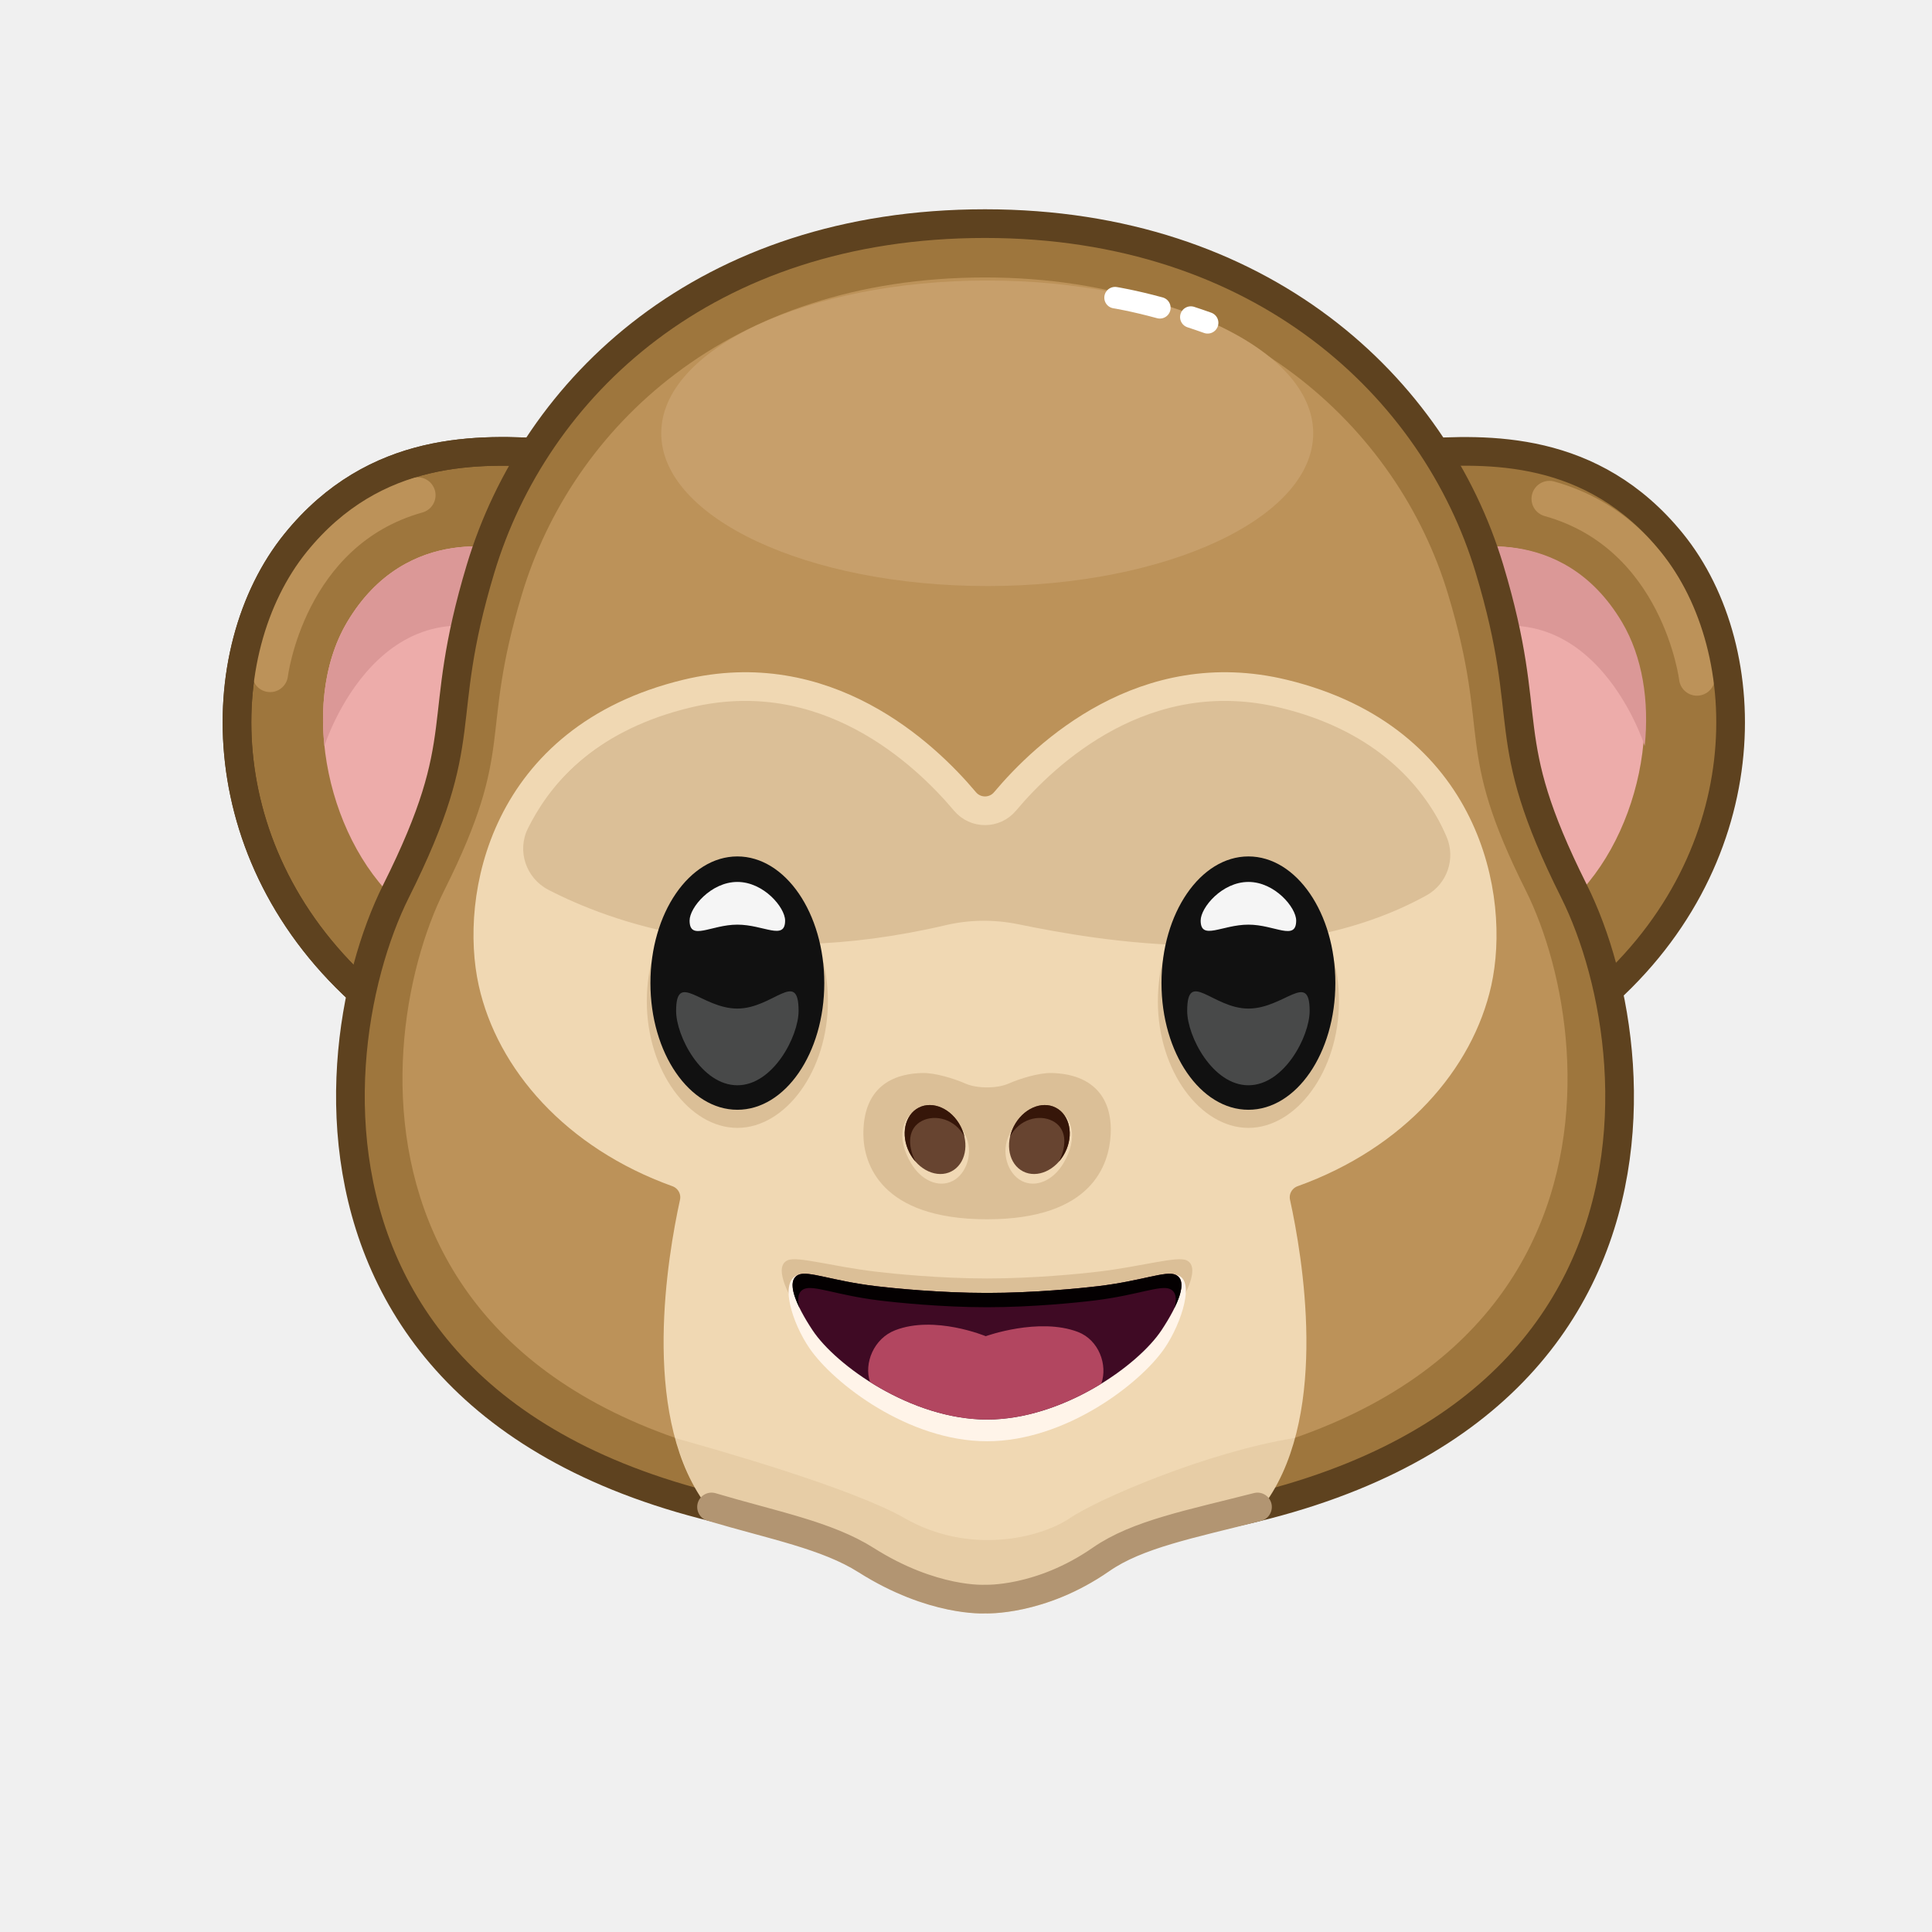
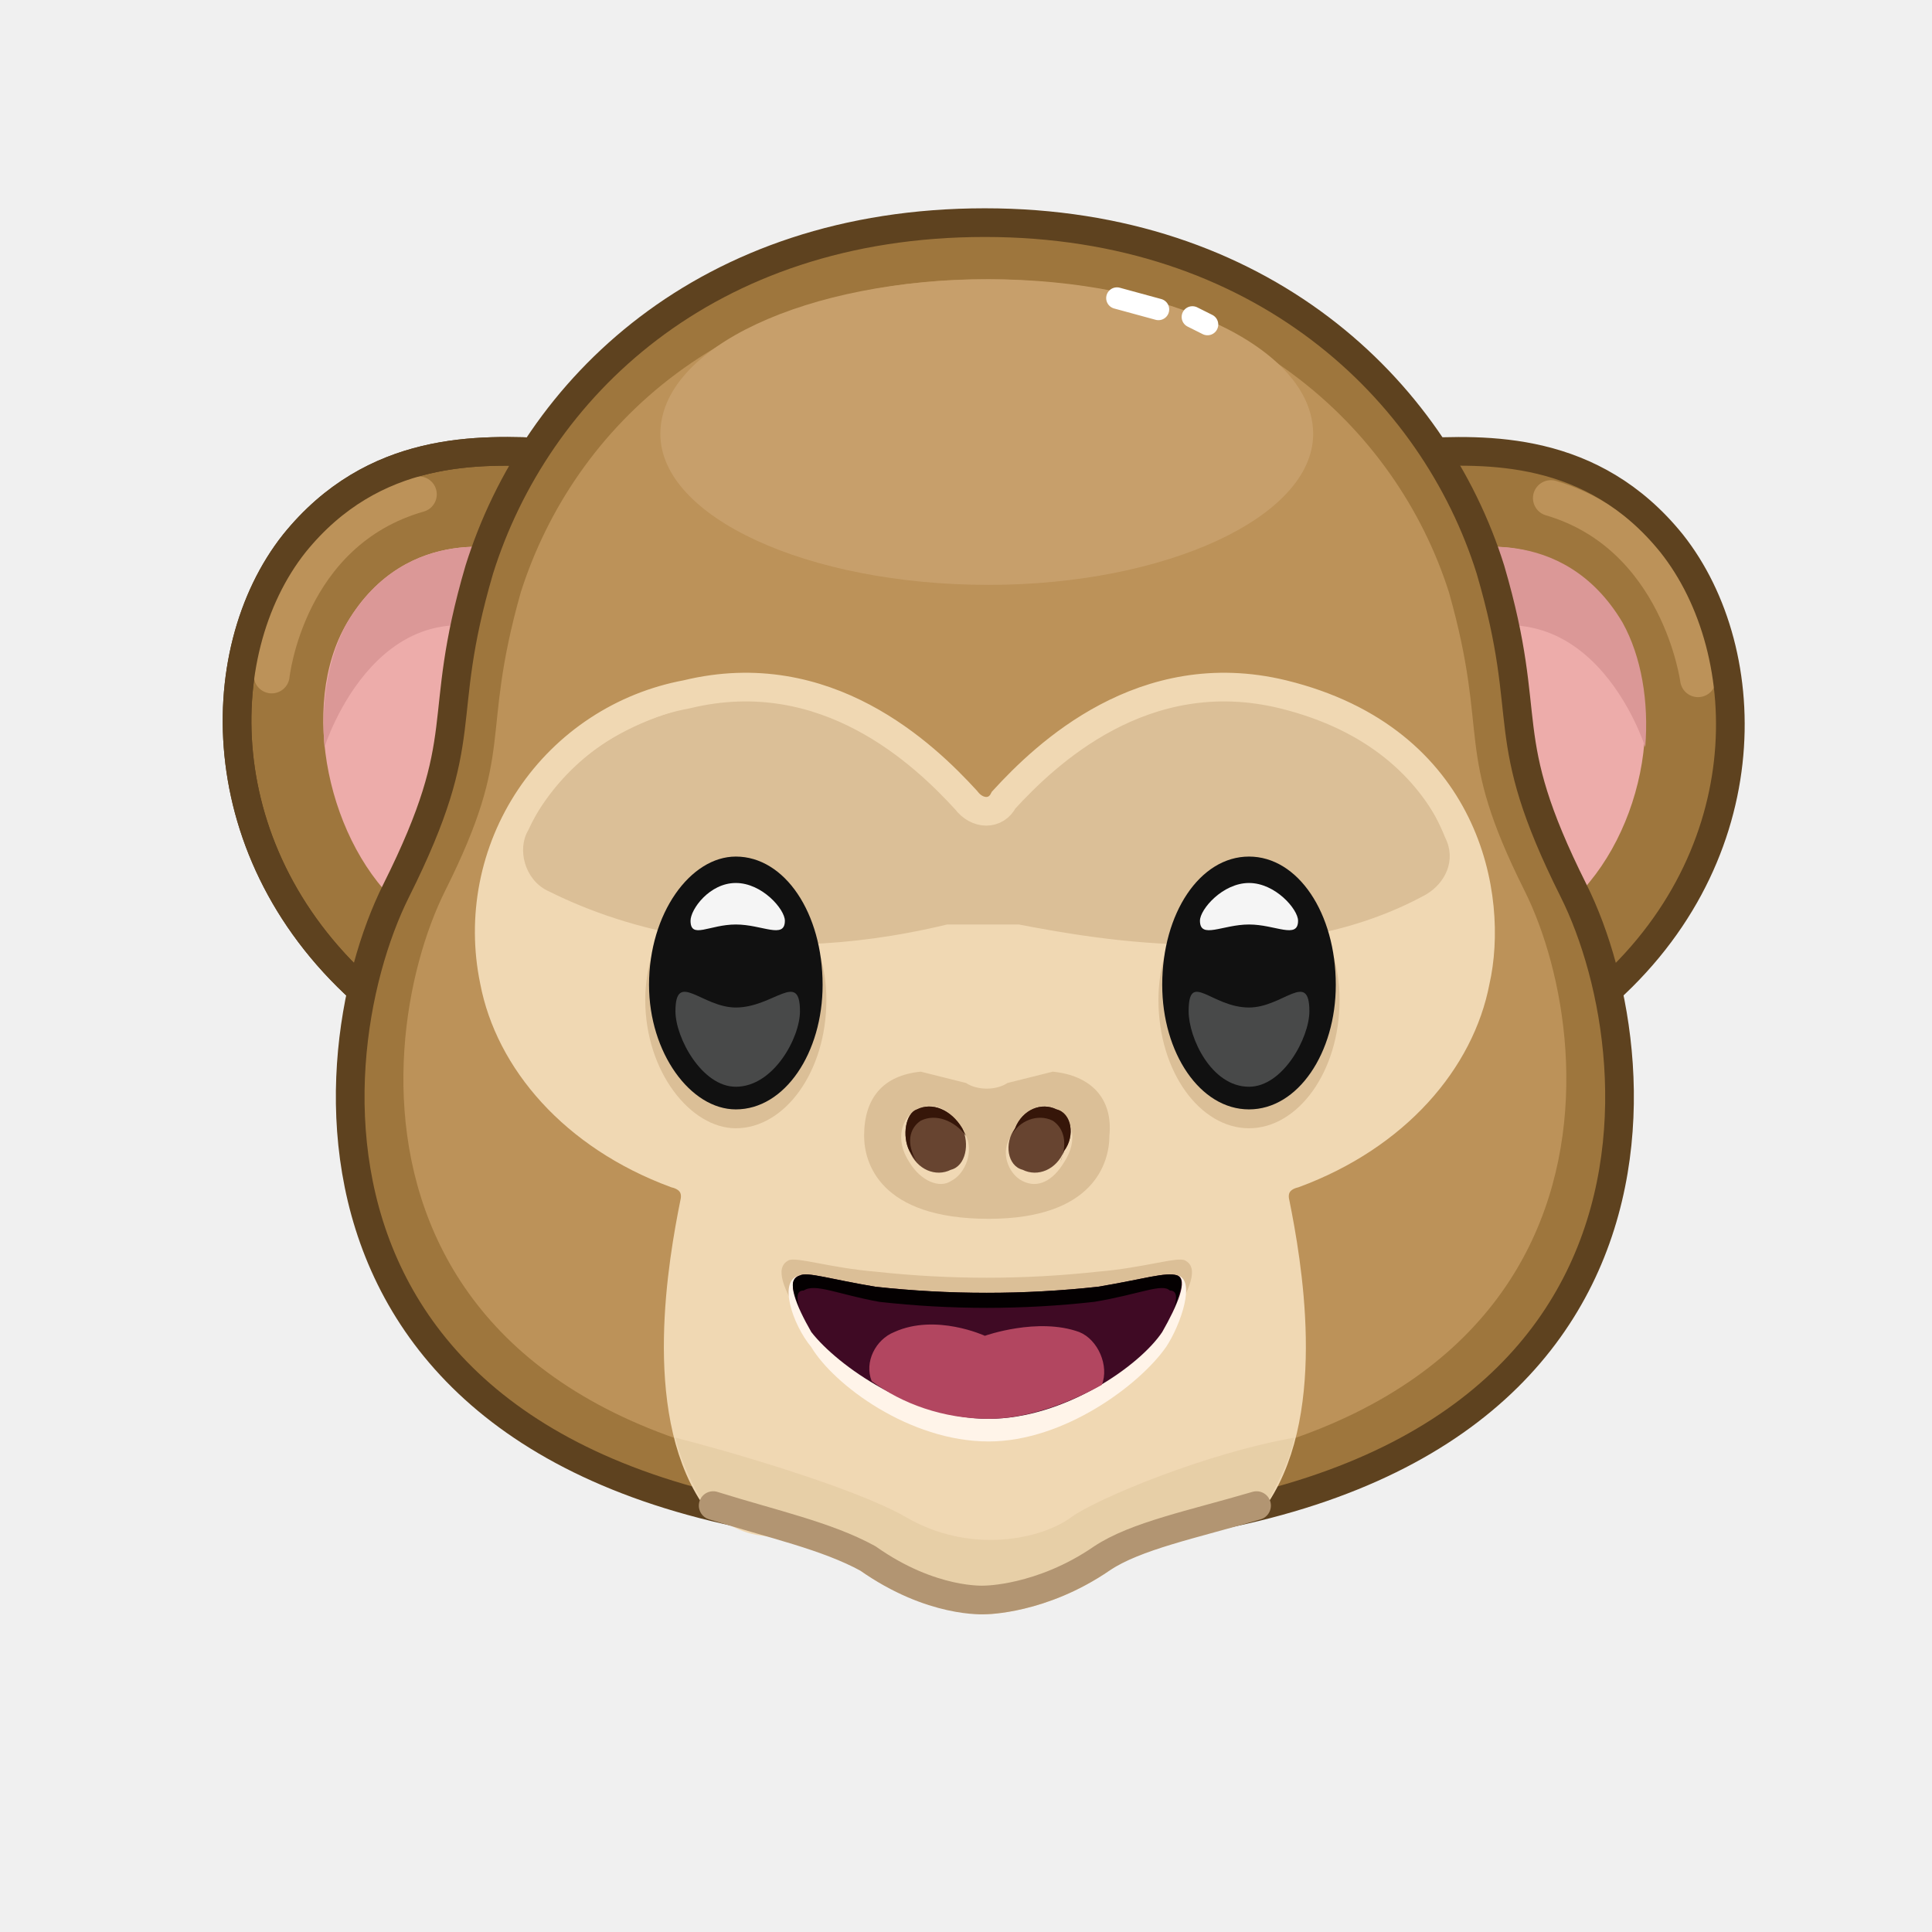
- <svg xmlns="http://www.w3.org/2000/svg" width="512" height="512" viewBox="0 0 512 512" version="1.1" id="password_close" style="fill: none; stroke: none">
-   <defs />
-   <g id="g_1" opacity="0.0" transform="translate(90.835, 246.961) scale(-1.0, 1.0)" style="">
-     <g id="g_2" style="fill-opacity:1.0;fill:rgb(158, 118, 61)">
-       <path d="M 65.863,-40.638 C 68.371,-28.675 75.12,-12.291 77.433,5.71 C 81.623,38.311 88.953,70.579 111.84,88 C 118.822,93.183 126.026,101.873 128.118,112.846 C 129.634,120.798 129.203,127.265 105.181,146.531 C 134.96,133.503 131.512,131.353 146.032,119.066 C 140.929,97.736 182.511,99.034 182.157,92.577 C 181.521,81.189 184.936,71.54 187.704,65.73 C 189.079,63.82 190.19,61.86 190.988,59.839 C 190.988,59.839 202.073,41.48 198.132,12.723 C 194.282,-15.337 179.378,-47.903 159.291,-46.509 C 159.291,-46.509 142.316,-82.884 124.644,-91.553 C 111.357,-98.06 103.172,-89.472 102.475,-82.197 C 102.475,-82.197 112.328,-100.918 100.203,-100.544 C 88.078,-100.17 83.237,-88.045 84.965,-75.92 C 84.965,-75.92 56.319,-86.163 65.863,-40.638 Z" style="fill-opacity:1.0;fill:rgb(158, 118, 61)" />
+ <svg xmlns="http://www.w3.org/2000/svg" width="512" height="512" fill="none">
+   <g>
+     <g>
+       <path d="M375 120c19-1 47-2 68 24 23 29 24 85-21 122-47 39-99-142-47-146z" fill="#9e763d" />
+       <path d="M386 146s27-8 43 19c14 22 6 59-15 76-24 20-45-97-28-95z" fill="#edacaa" />
+       <path d="M450 180s-5-38-39-48" stroke="#bc9259" stroke-width="9.5" stroke-linecap="round" stroke-linejoin="round" />
+       <path d="M375 120c19-1 47-2 68 24 23 29 24 85-21 122-47 39-99-142-47-146z" stroke="#5e421f" stroke-width="7.6" stroke-miterlimit="10" />
+       <path d="M380 171c41-21 56 27 56 27 1-12-1-24-6-33-16-27-44-19-44-19-5-1-7 10-6 25z" fill="#db9897" />
    </g>
-   </g>
-   <g id="g_3" opacity="0.0" transform="translate(254.635, 247.961)" style="">
-     <g id="g_4" style="fill-opacity:1.0;fill:rgb(158, 118, 61)">
-       <path d="M 65.863,-40.638 C 68.371,-28.675 75.12,-12.291 77.433,5.71 C 81.623,38.311 88.953,70.579 111.84,88 C 118.822,93.183 126.026,101.873 128.118,112.846 C 129.634,120.798 129.203,127.265 105.181,146.531 C 134.96,133.503 131.512,131.353 146.032,119.066 C 140.929,97.736 182.511,99.034 182.157,92.577 C 181.521,81.189 184.936,71.54 187.704,65.73 C 189.079,63.82 190.19,61.86 190.988,59.839 C 190.988,59.839 202.073,41.48 198.132,12.723 C 194.282,-15.337 179.378,-47.903 159.291,-46.509 C 159.291,-46.509 142.316,-82.884 124.644,-91.553 C 111.357,-98.06 103.172,-89.472 102.475,-82.197 C 102.475,-82.197 112.328,-100.918 100.203,-100.544 C 88.078,-100.17 83.237,-88.045 84.965,-75.92 C 84.965,-75.92 56.319,-86.163 65.863,-40.638 Z" style="fill-opacity:1.0;fill:rgb(158, 118, 61)" />
+     <g>
+       <path d="M146 120c-19-1-47-2-68 24-23 29-23 85 22 122 47 39 98-142 46-146z" fill="#9e763d" stroke="#5e421f" stroke-width="7.6" stroke-miterlimit="10" />
+       <path d="M72 179s4-38 39-48" stroke="#bc9259" stroke-width="9.5" stroke-linecap="round" stroke-linejoin="round" />
+       <path d="M146 120c-19-1-47-2-68 24-23 29-23 85 22 122 47 39 98-142 46-146z" stroke="#5e421f" stroke-width="7.6" stroke-miterlimit="10" />
+       <path d="M136 146s-28-8-44 19c-13 22-5 59 15 76 25 20 45-97 29-95z" fill="#edacaa" />
+       <path d="M141 171c-40-21-55 27-55 27-1-12 1-24 6-33 16-27 44-19 44-19 5-1 6 10 5 25z" fill="#db9897" />
    </g>
-   </g>
-   <g id="g_5" opacity="1" transform="translate(256, 256) scale(0.95, 0.95)">
-     <g id="g_6" style="">
-       <g id="g_7" style="">
-         <g id="g_8" style="fill-opacity:1.0;fill:rgb(158, 118, 61)">
-           <path d="M 125.73,-143.021 C 145.495,-144.326 174.75,-145.446 196.922,-118.078 C 221.394,-87.87 221.865,-28.439 174.577,10.795 C 125.049,51.887 70.647,-139.383 125.73,-143.021 Z" style="fill-opacity:1.0;fill:rgb(158, 118, 61)" />
-         </g>
-         <g id="g_9" style="fill-opacity:1.0;fill:rgb(237, 172, 170)">
-           <path d="M 136.643,-115.866 C 136.643,-115.866 165.743,-124.371 182.613,-95.857 C 196.36,-72.622 187.914,-33.548 166.291,-15.922 C 140.575,5.04 118.915,-117.815 136.643,-115.866 Z" style="fill-opacity:1.0;fill:rgb(237, 172, 170)" />
-         </g>
-         <g id="g_10" style="stroke:rgb(188, 146, 89);stroke-opacity:1.0;stroke-width:10.0;stroke-linecap:round;stroke-linejoin:round">
-           <path d="M 203.905,-80.406 C 203.905,-80.406 199.071,-120.152 162.752,-130.334 " style="stroke:rgb(188, 146, 89);stroke-opacity:1.0;stroke-width:10.0;stroke-linecap:round;stroke-linejoin:round" />
-         </g>
-         <g id="g_11" style="stroke:rgb(94, 66, 31);stroke-opacity:1.0;stroke-width:8.0;stroke-miterlimit:10.0;stroke-linecap:butt;stroke-linejoin:miter">
-           <path d="M 125.73,-143.021 C 145.495,-144.326 174.75,-145.446 196.922,-118.078 C 221.394,-87.87 221.865,-28.439 174.577,10.795 C 125.049,51.887 70.647,-139.383 125.73,-143.021 Z" style="stroke:rgb(94, 66, 31);stroke-opacity:1.0;stroke-width:8.0;stroke-miterlimit:10.0;stroke-linecap:butt;stroke-linejoin:miter" />
-         </g>
-         <g id="g_12" style="fill-opacity:1.0;fill:rgb(219, 152, 151)">
-           <path d="M 130.917,-89.291 C 173.553,-111.448 189.319,-61.424 189.319,-61.424 C 189.329,-61.424 189.33,-61.434 189.34,-61.434 C 190.623,-73.862 188.733,-86.219 183.034,-95.859 C 166.17,-124.373 137.07,-115.865 137.07,-115.865 C 131.523,-116.471 129.836,-104.882 130.917,-89.291 Z" style="fill-opacity:1.0;fill:rgb(219, 152, 151)" />
-         </g>
+     <path d="M417 236c-21-42-10-44-22-85-15-48-61-92-134-92-74 0-119 44-134 92-12 41-1 43-22 85-23 46-33 171 156 171s179-125 156-171z" fill="#9e763d" />
+     <path d="M404 236c-19-38-9-40-20-79-14-44-56-83-123-83-68 0-109 39-123 83-11 39-1 41-20 79-21 42-30 157 143 157s164-115 143-157z" fill="#bc9259" />
+     <path d="M348 115c0 22-39 40-86 40-48 0-87-18-87-40 0-23 39-41 87-41 47 0 86 18 86 41z" fill="#c79f6b" />
+     <g stroke="#fff" stroke-width="6" stroke-linecap="round" stroke-linejoin="round">
+       <path d="M316 84l4 2M296 79l11 3" stroke-width="5.7" />
+     </g>
+     <path d="M417 236c-21-42-10-44-22-85-15-48-61-92-134-92-74 0-119 44-134 92-12 41-1 43-22 85-23 46-33 171 156 171s179-125 156-171z" stroke="#5e421f" stroke-width="7.6" stroke-miterlimit="10" />
+     <path d="M340 184c-37-9-63 16-74 28-2 4-7 4-10 0-11-12-37-37-74-28a64 64 0 00-51 76c4 21 21 41 48 51 4 1 6 4 5 8-3 15-10 54 5 77 3 3 7 6 12 7 7 1 19 3 29 10 16 11 31 11 31 11s15 0 31-11c10-7 22-9 29-10 5-1 9-4 12-7 15-23 8-62 5-77-1-4 1-7 5-8 27-10 44-30 48-51 5-22-2-64-51-76z" fill="#f0d8b3" />
+     <path d="M383 222c3 6 0 12-5 15-38 21-87 12-108 8h-19c-54 13-90-1-106-9-6-3-8-11-5-16 5-11 16-26 44-33 36-10 61 13 72 25 3 4 8 4 10 0 11-12 37-34 73-25 26 7 38 20 44 35z" fill="#dbbf97" />
+     <path d="M340 184c-37-9-63 16-74 28-2 4-7 4-10 0-11-12-37-37-74-28a64 64 0 00-51 76c4 21 21 41 48 51 4 1 6 4 5 8-3 15-10 54 5 77 3 3 7 6 12 7 7 1 19 3 29 10 16 11 31 11 31 11s15 0 31-11c10-7 22-10 29-11 5-1 9-3 12-6 15-23 8-62 5-77-1-4 1-7 5-8 27-10 44-30 48-51 5-22-2-64-51-76z" stroke="#f0d8b3" stroke-width="7.6" stroke-miterlimit="10" />
+     <path d="M343 381c-1 6-5 13-7 17-3 4-10 4-15 5-7 1-19 3-29 10-16 11-31 11-31 11s-15 0-31-11c-10-7-22-9-29-10-5-1-11-1-14-4-3-4-7-13-8-18 12 3 47 13 61 21 17 10 36 6 44 0 7-5 36-17 59-21z" opacity=".1" fill="#9e763d" />
+     <path d="M189 399c16 5 30 8 41 14 17 12 31 11 31 11s15 0 31-11c9-6 24-9 41-14" stroke="#b29572" stroke-width="7.6" stroke-linecap="round" stroke-linejoin="round" />
+     <g>
+       <path d="M314 334c-2-1-11 2-23 3a271 271 0 01-59 0c-12-1-21-4-23-3-4 2-1 8 3 15 7 9 30 23 50 23s42-14 49-23c4-7 7-13 3-15z" fill="#dbbf97" style="fill-opacity:1.0;fill:rgb(219, 191, 151)" />
+       <path d="M312 338c-3-1-8 5-20 7a292 292 0 01-61 0c-12-2-17-8-19-7-6 1-2 13 3 19 6 10 26 25 47 25 20 0 40-15 47-25 4-6 8-18 3-19z" fill="#fff4e9" />
+       <path d="M312 338c-3-1-9 1-21 3a271 271 0 01-59 0c-12-2-18-4-20-3-4 1-1 8 3 15 7 9 27 23 47 23s40-14 46-23c4-7 7-14 4-15z" fill="#3f0a24" />
+       <path d="M292 367c-9 5-20 9-30 9-12 0-23-4-31-10-2-5 1-11 6-13 11-5 24 1 24 1s14-5 25-1c5 2 8 9 6 14z" fill="#b24660" />
+       <path d="M311 347c1-3 1-5-1-5-2-2-8 1-20 3a255 255 0 01-57 0c-11-2-17-5-20-3-2 0-2 2-1 5-2-5-3-8 0-9 2-1 8 1 20 3a271 271 0 0059 0c12-2 18-4 21-3 2 1 1 4-1 9z" fill="#040001" />
+     </g>
+     <g>
+       <path d="M279 284l-12 3c-3 2-8 2-11 0l-12-3c-10 1-15 7-15 17 0 7 4 22 33 22 28 0 32-15 32-22 1-10-5-16-15-17z" fill="#dbbf97" />
+       <g>
+         <path d="M256 301c2 4 0 10-4 12-3 2-8 0-11-5-4-6-2-12 2-14s9-1 13 7z" fill="#f0d8b4" />
+         <path d="M255 299c2 4 1 10-3 11-4 2-9 0-11-5-2-4-1-10 2-11 4-2 9 0 12 5z" fill="#674430" />
+         <path d="M255 299l1 2c-3-4-8-6-12-4-3 2-4 6-1 11l-2-3c-2-4-1-10 2-11 4-2 9 0 12 5z" fill="#361609" />
      </g>
-       <g id="g_13" style="">
-         <g id="g_14" style="fill-opacity:1.0;fill:rgb(158, 118, 61);stroke:rgb(94, 66, 31);stroke-opacity:1.0;stroke-width:8.0;stroke-miterlimit:10.0;stroke-linecap:butt;stroke-linejoin:miter">
-           <path d="M -115.798,-143.021 C -135.563,-144.326 -164.818,-145.446 -186.99,-118.078 C -211.462,-87.87 -211.933,-28.439 -164.645,10.795 C -115.117,51.887 -60.715,-139.383 -115.798,-143.021 Z" style="fill-opacity:1.0;fill:rgb(158, 118, 61);stroke:rgb(94, 66, 31);stroke-opacity:1.0;stroke-width:8.0;stroke-miterlimit:10.0;stroke-linecap:butt;stroke-linejoin:miter" />
-         </g>
-         <g id="g_15" style="stroke:rgb(188, 146, 89);stroke-opacity:1.0;stroke-width:10.0;stroke-linecap:round;stroke-linejoin:round">
-           <path d="M -194.126,-81.406 C -194.126,-81.406 -189.291,-121.152 -152.972,-131.334 " style="stroke:rgb(188, 146, 89);stroke-opacity:1.0;stroke-width:10.0;stroke-linecap:round;stroke-linejoin:round" />
-         </g>
-         <g id="g_16" style="stroke:rgb(94, 66, 31);stroke-opacity:1.0;stroke-width:8.0;stroke-miterlimit:10.0;stroke-linecap:butt;stroke-linejoin:miter">
-           <path d="M -115.798,-143.021 C -135.563,-144.326 -164.818,-145.446 -186.99,-118.078 C -211.462,-87.87 -211.933,-28.439 -164.645,10.795 C -115.117,51.887 -60.715,-139.383 -115.798,-143.021 Z" style="stroke:rgb(94, 66, 31);stroke-opacity:1.0;stroke-width:8.0;stroke-miterlimit:10.0;stroke-linecap:butt;stroke-linejoin:miter" />
-         </g>
-         <g id="g_17" style="fill-opacity:1.0;fill:rgb(237, 172, 170)">
-           <path d="M -126.711,-115.866 C -126.711,-115.866 -155.812,-124.371 -172.682,-95.857 C -186.429,-72.622 -177.983,-33.548 -156.36,-15.922 C -130.644,5.04 -108.983,-117.815 -126.711,-115.866 Z" style="fill-opacity:1.0;fill:rgb(237, 172, 170)" />
-         </g>
-         <g id="g_18" style="fill-opacity:1.0;fill:rgb(219, 152, 151)">
-           <path d="M -120.56,-89.291 C -163.196,-111.448 -178.963,-61.424 -178.963,-61.424 C -178.973,-61.424 -178.973,-61.434 -178.983,-61.434 C -180.266,-73.862 -178.377,-86.219 -172.678,-95.859 C -155.814,-124.373 -126.714,-115.865 -126.714,-115.865 C -121.167,-116.471 -119.479,-104.882 -120.56,-89.291 Z" style="fill-opacity:1.0;fill:rgb(219, 152, 151)" />
-         </g>
+       <g>
+         <path d="M268 301c-3 4-1 10 3 12s8 0 11-5c4-6 2-12-2-14-3-2-9-1-12 7z" fill="#f0d8b4" />
+         <path d="M269 299c-3 4-2 10 2 11 4 2 9 0 11-5 3-4 2-10-2-11-4-2-9 0-11 5z" fill="#674430" />
+         <path d="M269 299l-1 2c2-4 7-6 11-4 3 2 4 6 2 11l1-3c3-4 2-10-2-11-4-2-9 0-11 5z" fill="#361609" />
      </g>
-       <g id="g_19" style="fill-opacity:1.0;fill:rgb(158, 118, 61)">
-         <path d="M 169.587,-20.913 C 147.588,-64.908 159.229,-66.928 146.026,-110.813 C 130.821,-161.352 82.551,-207.093 5.303,-207.093 C -72.777,-207.093 -120.215,-161.352 -135.42,-110.813 C -148.623,-66.928 -136.982,-64.908 -158.981,-20.913 C -183.135,27.392 -193.335,159.087 5.303,159.087 C 203.941,159.087 193.741,27.392 169.587,-20.913 Z" style="fill-opacity:1.0;fill:rgb(158, 118, 61)" />
+     </g>
+     <g>
+       <path d="M307 265c0 19 11 34 24 34s24-15 24-34c0-18-11-33-24-33s-24 15-24 33z" fill="#dbbf97" />
+       <g>
+         <path d="M308 261c0 18 10 33 23 33s23-15 23-33c0-19-10-34-23-34s-23 15-23 34z" fill="#111" />
+         <path d="M318 244c0 5 6 1 13 1s13 4 13-1c0-3-6-10-13-10s-13 7-13 10z" fill="#f5f5f5" />
+         <path d="M315 268c0 7 6 20 16 20 9 0 16-13 16-20 0-11-7-1-16-1-10 0-16-10-16 1z" fill="#484949" />
      </g>
-       <g id="g_20" style="fill-opacity:1.0;fill:rgb(188, 146, 89)">
-         <path d="M 156.11,-21.166 C 135.916,-61.551 146.602,-63.407 134.482,-103.692 C 120.525,-150.085 76.214,-192.073 5.303,-192.073 C -66.372,-192.073 -109.918,-150.085 -123.876,-103.692 C -135.996,-63.407 -125.31,-61.551 -145.504,-21.166 C -167.677,23.176 -177.04,144.067 5.303,144.067 C 187.646,144.067 178.283,23.176 156.11,-21.166 Z" style="fill-opacity:1.0;fill:rgb(188, 146, 89)" />
-       </g>
-       <g id="g_21" style="fill-opacity:1.0;fill:rgb(199, 159, 107)">
-         <path d="M 96.859,-148.606 C 96.859,-125.07 56.144,-105.99 5.921,-105.99 C -44.302,-105.99 -85.016,-125.07 -85.016,-148.606 C -85.016,-172.142 -44.302,-191.222 5.921,-191.222 C 56.144,-191.222 96.859,-172.142 96.859,-148.606 Z" style="fill-opacity:1.0;fill:rgb(199, 159, 107)" />
-       </g>
-       <g id="g_22" style="">
-         <g id="g_23" style="stroke:rgb(255, 255, 255);stroke-opacity:1.0;stroke-width:6.0;stroke-linecap:round;stroke-linejoin:round">
-           <path d="M 62.717,-181.024 C 64.228,-180.53 65.795,-179.996 67.407,-179.42 " style="stroke:rgb(255, 255, 255);stroke-opacity:1.0;stroke-width:6.0;stroke-linecap:round;stroke-linejoin:round" />
-         </g>
-         <g id="g_24" style="stroke:rgb(255, 255, 255);stroke-opacity:1.0;stroke-width:6.0;stroke-linecap:round;stroke-linejoin:round">
-           <path d="M 41.579,-186.44 C 41.579,-186.44 46.445,-185.681 54.078,-183.608 " style="stroke:rgb(255, 255, 255);stroke-opacity:1.0;stroke-width:6.0;stroke-linecap:round;stroke-linejoin:round" />
-         </g>
-       </g>
-       <g id="g_25" style="stroke:rgb(94, 66, 31);stroke-opacity:1.0;stroke-width:8.0;stroke-miterlimit:10.0;stroke-linecap:butt;stroke-linejoin:miter">
-         <path d="M 169.587,-20.913 C 147.588,-64.908 159.229,-66.928 146.026,-110.813 C 130.821,-161.352 82.551,-207.093 5.303,-207.093 C -72.777,-207.093 -120.215,-161.352 -135.42,-110.813 C -148.623,-66.928 -136.982,-64.908 -158.981,-20.913 C -183.135,27.392 -193.335,159.087 5.303,159.087 C 203.941,159.087 193.741,27.392 169.587,-20.913 Z" style="stroke:rgb(94, 66, 31);stroke-opacity:1.0;stroke-width:8.0;stroke-miterlimit:10.0;stroke-linecap:butt;stroke-linejoin:miter" />
-       </g>
-       <g id="g_26" style="fill-opacity:1.0;fill:rgb(240, 216, 179)">
-         <path d="M 88.579,-75.949 C 49.778,-85.355 22.136,-59.29 10.891,-45.909 C 7.969,-42.432 2.637,-42.432 -0.285,-45.909 C -11.53,-59.29 -39.173,-85.355 -77.973,-75.949 C -129.418,-63.477 -137.213,-18.787 -132.017,4.597 C -127.163,26.438 -109.163,47.373 -80.556,57.662 C -77.104,58.904 -75.09,62.488 -75.875,66.071 C -79.345,81.916 -86.275,123.42 -70.075,146.877 C -67.263,150.949 -62.845,153.642 -57.943,154.316 C -50.561,155.331 -37.786,158.093 -27.048,165.544 C -10.073,177.323 5.303,176.601 5.303,176.601 C 5.303,176.601 20.679,177.323 37.654,165.544 C 48.391,158.093 61.166,155.331 68.548,154.316 C 73.45,153.642 77.868,150.949 80.68,146.877 C 96.88,123.42 89.951,81.916 86.481,66.071 C 85.696,62.488 87.71,58.904 91.162,57.662 C 119.769,47.373 137.77,26.438 142.623,4.597 C 147.82,-18.787 140.024,-63.477 88.579,-75.949 Z" style="fill-opacity:1.0;fill:rgb(240, 216, 179)" />
-       </g>
-       <g id="g_27" style="fill-opacity:1.0;fill:rgb(219, 191, 151)">
-         <path d="M 134.093,-35.971 C 136.639,-29.918 134.205,-22.882 128.458,-19.704 C 88.758,2.25 37.067,-7.056 14.574,-11.647 C 7.9,-13.009 1.01,-12.951 -5.621,-11.396 C -61.748,1.767 -99.513,-12.49 -116.496,-21.256 C -122.74,-24.479 -125.336,-32.126 -122.192,-38.41 C -116.706,-49.375 -105.011,-65.379 -76.315,-72.759 C -37.651,-82.703 -11.532,-59.293 -0.282,-45.913 C 2.638,-42.433 7.967,-42.433 10.887,-45.913 C 22.137,-59.293 48.991,-81.645 87.791,-72.245 C 114.577,-65.746 127.398,-51.892 134.093,-35.971 Z" style="fill-opacity:1.0;fill:rgb(219, 191, 151)" />
-       </g>
-       <g id="g_28" style="stroke:rgb(240, 216, 179);stroke-opacity:1.0;stroke-width:8.0;stroke-miterlimit:10.0;stroke-linecap:butt;stroke-linejoin:miter">
-         <path d="M 88.579,-75.949 C 49.778,-85.355 22.136,-59.29 10.891,-45.909 C 7.969,-42.432 2.637,-42.432 -0.285,-45.909 C -11.53,-59.29 -39.173,-85.355 -77.973,-75.949 C -129.418,-63.477 -137.213,-18.787 -132.017,4.597 C -127.163,26.438 -109.163,47.373 -80.556,57.662 C -77.104,58.904 -75.09,62.488 -75.875,66.071 C -79.345,81.916 -86.275,123.42 -70.075,146.877 C -67.263,150.949 -62.845,153.642 -57.943,154.316 C -50.561,155.331 -37.786,158.093 -27.048,165.544 C -10.073,177.323 5.303,176.601 5.303,176.601 C 5.303,176.601 20.679,177.323 37.654,165.544 C 48.391,158.093 61.166,154.331 68.548,153.316 C 73.45,152.642 77.868,150.949 80.68,146.877 C 96.88,123.42 89.951,81.916 86.481,66.071 C 85.696,62.488 87.71,58.904 91.162,57.662 C 119.769,47.373 137.77,26.438 142.623,4.597 C 147.82,-18.787 140.024,-63.477 88.579,-75.949 Z" style="stroke:rgb(240, 216, 179);stroke-opacity:1.0;stroke-width:8.0;stroke-miterlimit:10.0;stroke-linecap:butt;stroke-linejoin:miter" />
-       </g>
-       <g id="g_29" opacity="0.11" style="fill-opacity:1.0;fill:rgb(158, 118, 61)">
-         <path d="M 91.856,131.627 C 90.185,138.227 86.609,145.514 83.799,149.584 C 80.989,153.654 73.449,153.647 68.549,154.317 C 61.169,155.327 48.389,158.097 37.649,165.547 C 20.679,177.327 5.299,176.597 5.299,176.597 C 5.299,176.597 -10.071,177.327 -27.051,165.547 C -37.781,158.097 -50.561,155.327 -57.941,154.317 C -62.841,153.647 -69.05,153.696 -72.457,150.111 C -76.298,146.07 -79.631,136.77 -81.201,131.67 C -68.891,135.08 -31.521,145.767 -17.101,154.037 C 0.829,164.327 20.549,159.697 28.949,154.037 C 36.839,148.717 67.006,135.637 91.856,131.627 Z" style="fill-opacity:1.0;fill:rgb(158, 118, 61)" />
-       </g>
-       <g id="g_30" style="stroke:rgb(178, 149, 114);stroke-opacity:1.0;stroke-width:8.0;stroke-linecap:round;stroke-linejoin:round">
-         <path d="M -70.986,150.908 C -53.775,156.034 -38.839,158.784 -27.847,165.744 C -9.237,177.526 5.303,176.601 5.303,176.601 C 5.303,176.601 20.678,177.323 37.654,165.544 C 47.836,158.479 62.656,155.688 81.313,150.908 " style="stroke:rgb(178, 149, 114);stroke-opacity:1.0;stroke-width:8.0;stroke-linecap:round;stroke-linejoin:round" />
-       </g>
-       <g id="g_31" opacity="1">
-         <g id="g_32" style="">
-           <g id="g_33" style="">
-             <g id="g_34" style="fill-opacity:1.0;fill:rgb(219, 191, 151)">
-               <path d="M 61.472,82.084 C 58.75,80.893 49.168,83.786 36.956,85.258 C 32.017,85.853 18.941,87.162 5.864,87.162 C -7.213,87.162 -20.29,85.853 -25.229,85.258 C -37.441,83.786 -47.022,80.893 -49.744,82.084 C -53.434,83.699 -50.455,90.59 -45.842,97.556 C -39.303,107.429 -15.205,122.47 5.863,122.47 C 26.931,122.47 51.03,107.429 57.569,97.556 C 62.183,90.59 65.162,83.699 61.472,82.084 Z" style="fill-opacity:1.0;fill:rgb(219, 191, 151)" />
-             </g>
-           </g>
-           <g id="g_35" style="fill-opacity:1.0;fill:rgb(255, 244, 233)">
-             <path d="M 58.441,86.126 C 55.399,85.734 50.813,91.869 38.137,93.341 C 33.011,93.936 19.437,95.245 5.864,95.245 C -7.71,95.245 -21.283,93.936 -26.41,93.341 C -39.086,91.869 -43.767,85.275 -46.713,86.126 C -52.337,87.751 -48.437,99.684 -43.649,106.65 C -36.862,116.523 -16.005,132.575 5.863,132.575 C 27.731,132.575 48.589,116.523 55.376,106.65 C 60.165,99.684 64.324,86.885 58.441,86.126 Z" style="fill-opacity:1.0;fill:rgb(255, 244, 233)" />
-           </g>
-           <g id="g_36" style="fill-opacity:1.0;fill:rgb(63, 10, 36)">
-             <path d="M 58.441,86.126 C 55.719,84.935 49.168,87.828 36.956,89.3 C 32.017,89.895 18.941,91.203 5.864,91.203 C -7.213,91.203 -20.29,89.895 -25.229,89.3 C -37.441,87.828 -43.991,84.935 -46.713,86.126 C -50.403,87.741 -47.424,94.632 -42.811,101.598 C -36.272,111.471 -15.205,126.512 5.863,126.512 C 26.931,126.512 47.999,111.471 54.538,101.598 C 59.152,94.632 62.131,87.741 58.441,86.126 Z" style="fill-opacity:1.0;fill:rgb(63, 10, 36)" />
-           </g>
-           <g id="g_37" style="fill-opacity:1.0;fill:rgb(178, 70, 96)">
-             <path d="M 37.739,116.517 C 28.649,122.117 17.249,126.517 5.859,126.517 C -5.851,126.517 -17.561,121.867 -26.771,116.047 C -28.541,110.797 -25.701,103.917 -19.781,101.617 C -8.781,97.327 5.509,103.267 5.509,103.267 C 5.509,103.267 20.299,97.927 31.209,102.077 C 37.029,104.287 39.609,111.267 37.739,116.517 Z" style="fill-opacity:1.0;fill:rgb(178, 70, 96)" />
-           </g>
-           <g id="g_38" style="fill-opacity:1.0;fill:rgb(4, 0, 1)">
-             <path d="M 58.155,95.404 C 58.852,92.827 58.609,90.877 56.912,90.109 C 54.265,88.917 47.909,91.807 36.046,93.282 C 31.257,93.878 18.556,95.192 5.865,95.192 C -6.836,95.192 -19.527,93.878 -24.327,93.282 C -36.179,91.807 -42.535,88.917 -45.182,90.109 C -46.879,90.877 -47.122,92.817 -46.435,95.394 C -48.628,90.918 -49.285,87.25 -46.718,86.128 C -43.99,84.936 -37.442,87.826 -25.226,89.301 C -20.285,89.897 -7.21,91.201 5.865,91.201 C 18.94,91.201 32.015,89.897 36.956,89.301 C 49.172,87.826 55.719,84.936 58.437,86.128 C 61.013,87.25 60.348,90.928 58.155,95.404 Z" style="fill-opacity:1.0;fill:rgb(4, 0, 1)" />
-           </g>
-         </g>
-         <g id="g_39" style="">
-           <g id="g_40" style="fill-opacity:1.0;fill:rgb(219, 191, 151)">
-             <path d="M 23.934,29.849 C 20.306,29.755 14.897,31.463 11.849,32.814 C 8.696,34.212 3.032,34.212 -0.121,32.814 C -3.169,31.463 -8.578,29.755 -12.206,29.849 C -23.493,30.141 -28.73,36.575 -28.625,47.042 C -28.546,54.944 -23.965,70.656 5.864,70.656 C 35.396,70.656 39.908,55.202 40.353,47.042 C 40.922,36.59 35.221,30.141 23.934,29.849 Z" style="fill-opacity:1.0;fill:rgb(219, 191, 151)" />
-           </g>
-           <g id="g_41" style="">
-             <g id="g_42" style="fill-opacity:1.0;fill:rgb(240, 216, 180)">
-               <path d="M -0.269,46.986 C 2.24,51.9 0.223,57.953 -3.725,59.968 C -7.673,61.983 -12.515,59.79 -15.327,55.043 C -19.552,47.909 -17.766,42.214 -13.818,40.199 C -9.87,38.184 -4.199,39.287 -0.269,46.986 Z" style="fill-opacity:1.0;fill:rgb(240, 216, 180)" />
-             </g>
-             <g id="g_43" style="fill-opacity:1.0;fill:rgb(103, 68, 48)">
-               <path d="M -1.484,44.758 C 1.025,49.672 -0.141,55.29 -4.089,57.305 C -8.037,59.32 -13.27,56.97 -15.779,52.056 C -18.288,47.142 -17.122,41.524 -13.174,39.509 C -9.226,37.494 -3.993,39.844 -1.484,44.758 Z" style="fill-opacity:1.0;fill:rgb(103, 68, 48)" />
-             </g>
-             <g id="g_44" style="fill-opacity:1.0;fill:rgb(54, 22, 9)">
-               <path d="M -1.485,44.758 C -1.016,45.677 -0.67,46.628 -0.457,47.57 C -2.976,42.72 -8.538,41.297 -12.282,43.208 C -16.026,45.119 -16.556,49.674 -14.08,54.567 C -14.723,53.833 -15.302,52.992 -15.78,52.056 C -18.291,47.138 -17.125,41.523 -13.177,39.507 C -9.229,37.491 -3.996,39.84 -1.485,44.758 Z" style="fill-opacity:1.0;fill:rgb(54, 22, 9)" />
-             </g>
-           </g>
-           <g id="g_45" style="">
-             <g id="g_46" style="fill-opacity:1.0;fill:rgb(240, 216, 180)">
-               <path d="M 12.111,46.986 C 9.602,51.9 11.619,57.953 15.567,59.968 C 19.515,61.983 24.357,59.79 27.169,55.043 C 31.394,47.909 29.609,42.214 25.661,40.199 C 21.713,38.184 16.041,39.287 12.111,46.986 Z" style="fill-opacity:1.0;fill:rgb(240, 216, 180)" />
-             </g>
-             <g id="g_47" style="fill-opacity:1.0;fill:rgb(103, 68, 48)">
-               <path d="M 13.326,44.758 C 10.817,49.672 11.983,55.29 15.931,57.305 C 19.879,59.32 25.112,56.97 27.621,52.056 C 30.13,47.142 28.964,41.524 25.016,39.509 C 21.068,37.494 15.835,39.844 13.326,44.758 Z" style="fill-opacity:1.0;fill:rgb(103, 68, 48)" />
-             </g>
-             <g id="g_48" style="fill-opacity:1.0;fill:rgb(54, 22, 9)">
-               <path d="M 13.327,44.758 C 12.858,45.677 12.513,46.628 12.3,47.57 C 14.819,42.72 20.381,41.297 24.125,43.208 C 27.869,45.119 28.398,49.674 25.922,54.567 C 26.565,53.833 27.145,52.992 27.623,52.056 C 30.134,47.138 28.967,41.523 25.019,39.507 C 21.071,37.491 15.838,39.84 13.327,44.758 Z" style="fill-opacity:1.0;fill:rgb(54, 22, 9)" />
-             </g>
-           </g>
-         </g>
-         <g id="g_49" transform="translate(15, 0.0) scale(-1.0, 1.0)" style="">
-           <g id="g_50" style="fill-opacity:1.0;fill:rgb(219, 191, 151)">
-             <path d="M -38.523,9.822 C -38.523,29.338 -50.39,45.158 -63.783,45.158 C -77.176,45.158 -89.044,29.338 -89.044,9.822 C -89.044,-9.694 -77.176,-25.514 -63.783,-25.514 C -50.39,-25.514 -38.523,-9.694 -38.523,9.822 Z" style="fill-opacity:1.0;fill:rgb(219, 191, 151)" />
-           </g>
-           <g id="g_51" style="">
-             <g id="g_52" style="fill-opacity:1.0;fill:rgb(17, 17, 17)">
-               <path d="M -39.533,4.77 C -39.533,24.286 -50.39,40.106 -63.783,40.106 C -77.176,40.106 -88.033,24.286 -88.033,4.77 C -88.033,-14.746 -77.176,-30.566 -63.783,-30.566 C -50.39,-30.566 -39.533,-14.746 -39.533,4.77 Z" style="fill-opacity:1.0;fill:rgb(17, 17, 17)" />
-             </g>
-             <g id="g_53" style="fill-opacity:1.0;fill:rgb(245, 245, 245)">
-               <path d="M -50.461,-12.676 C -50.461,-6.975 -56.425,-11.535 -63.783,-11.535 C -71.141,-11.535 -77.106,-6.848 -77.106,-12.676 C -77.106,-16.306 -71.141,-23.45 -63.783,-23.45 C -56.425,-23.45 -50.461,-16.305 -50.461,-12.676 Z" style="fill-opacity:1.0;fill:rgb(245, 245, 245)" />
-             </g>
-             <g id="g_54" style="fill-opacity:1.0;fill:rgb(72, 73, 73)">
-               <path d="M -46.701,12.524 C -46.701,19.603 -53.797,33.272 -63.783,33.272 C -73.769,33.272 -80.865,19.603 -80.865,12.524 C -80.865,1.167 -73.769,11.875 -63.783,11.875 C -53.797,11.875 -46.701,0.653 -46.701,12.524 Z" style="fill-opacity:1.0;fill:rgb(72, 73, 73)" />
-             </g>
-           </g>
-         </g>
-         <g id="g_55" style="">
-           <g id="g_56" style="fill-opacity:1.0;fill:rgb(219, 191, 151)">
-             <path d="M -38.523,9.822 C -38.523,29.338 -50.39,45.158 -63.783,45.158 C -77.176,45.158 -89.044,29.338 -89.044,9.822 C -89.044,-9.694 -77.176,-25.514 -63.783,-25.514 C -50.39,-25.514 -38.523,-9.694 -38.523,9.822 Z" style="fill-opacity:1.0;fill:rgb(219, 191, 151)" />
-           </g>
-           <g id="g_57" style="">
-             <g id="g_58" style="fill-opacity:1.0;fill:rgb(17, 17, 17)">
-               <path d="M -39.533,4.77 C -39.533,24.286 -50.39,40.106 -63.783,40.106 C -77.176,40.106 -88.033,24.286 -88.033,4.77 C -88.033,-14.746 -77.176,-30.566 -63.783,-30.566 C -50.39,-30.566 -39.533,-14.746 -39.533,4.77 Z" style="fill-opacity:1.0;fill:rgb(17, 17, 17)" />
-             </g>
-             <g id="g_59" style="fill-opacity:1.0;fill:rgb(245, 245, 245)">
-               <path d="M -50.461,-12.676 C -50.461,-6.975 -56.425,-11.535 -63.783,-11.535 C -71.141,-11.535 -77.106,-6.848 -77.106,-12.676 C -77.106,-16.306 -71.141,-23.45 -63.783,-23.45 C -56.425,-23.45 -50.461,-16.305 -50.461,-12.676 Z" style="fill-opacity:1.0;fill:rgb(245, 245, 245)" />
-             </g>
-             <g id="g_60" style="fill-opacity:1.0;fill:rgb(72, 73, 73)">
-               <path d="M -46.701,12.524 C -46.701,19.603 -53.797,33.272 -63.783,33.272 C -73.769,33.272 -80.865,19.603 -80.865,12.524 C -80.865,1.167 -73.769,11.875 -63.783,11.875 C -53.797,11.875 -46.701,0.653 -46.701,12.524 Z" style="fill-opacity:1.0;fill:rgb(72, 73, 73)" />
-             </g>
-           </g>
-         </g>
+     </g>
+     <g>
+       <path d="M219 265c0 19-11 34-24 34-12 0-24-15-24-34 0-18 12-33 24-33 13 0 24 15 24 33z" fill="#dbbf97" />
+       <g>
+         <path d="M218 261c0 18-10 33-23 33-12 0-23-15-23-33 0-19 11-34 23-34 13 0 23 15 23 34z" fill="#111" />
+         <path d="M208 244c0 5-6 1-13 1s-12 4-12-1c0-3 5-10 12-10s13 7 13 10z" fill="#f5f5f5" />
+         <path d="M212 268c0 7-7 20-17 20-9 0-16-13-16-20 0-11 7-1 16-1 10 0 17-10 17 1z" fill="#484949" />
      </g>
    </g>
  </g>
-   <g id="g_61" transform="translate(0, 24)" />
</svg>
